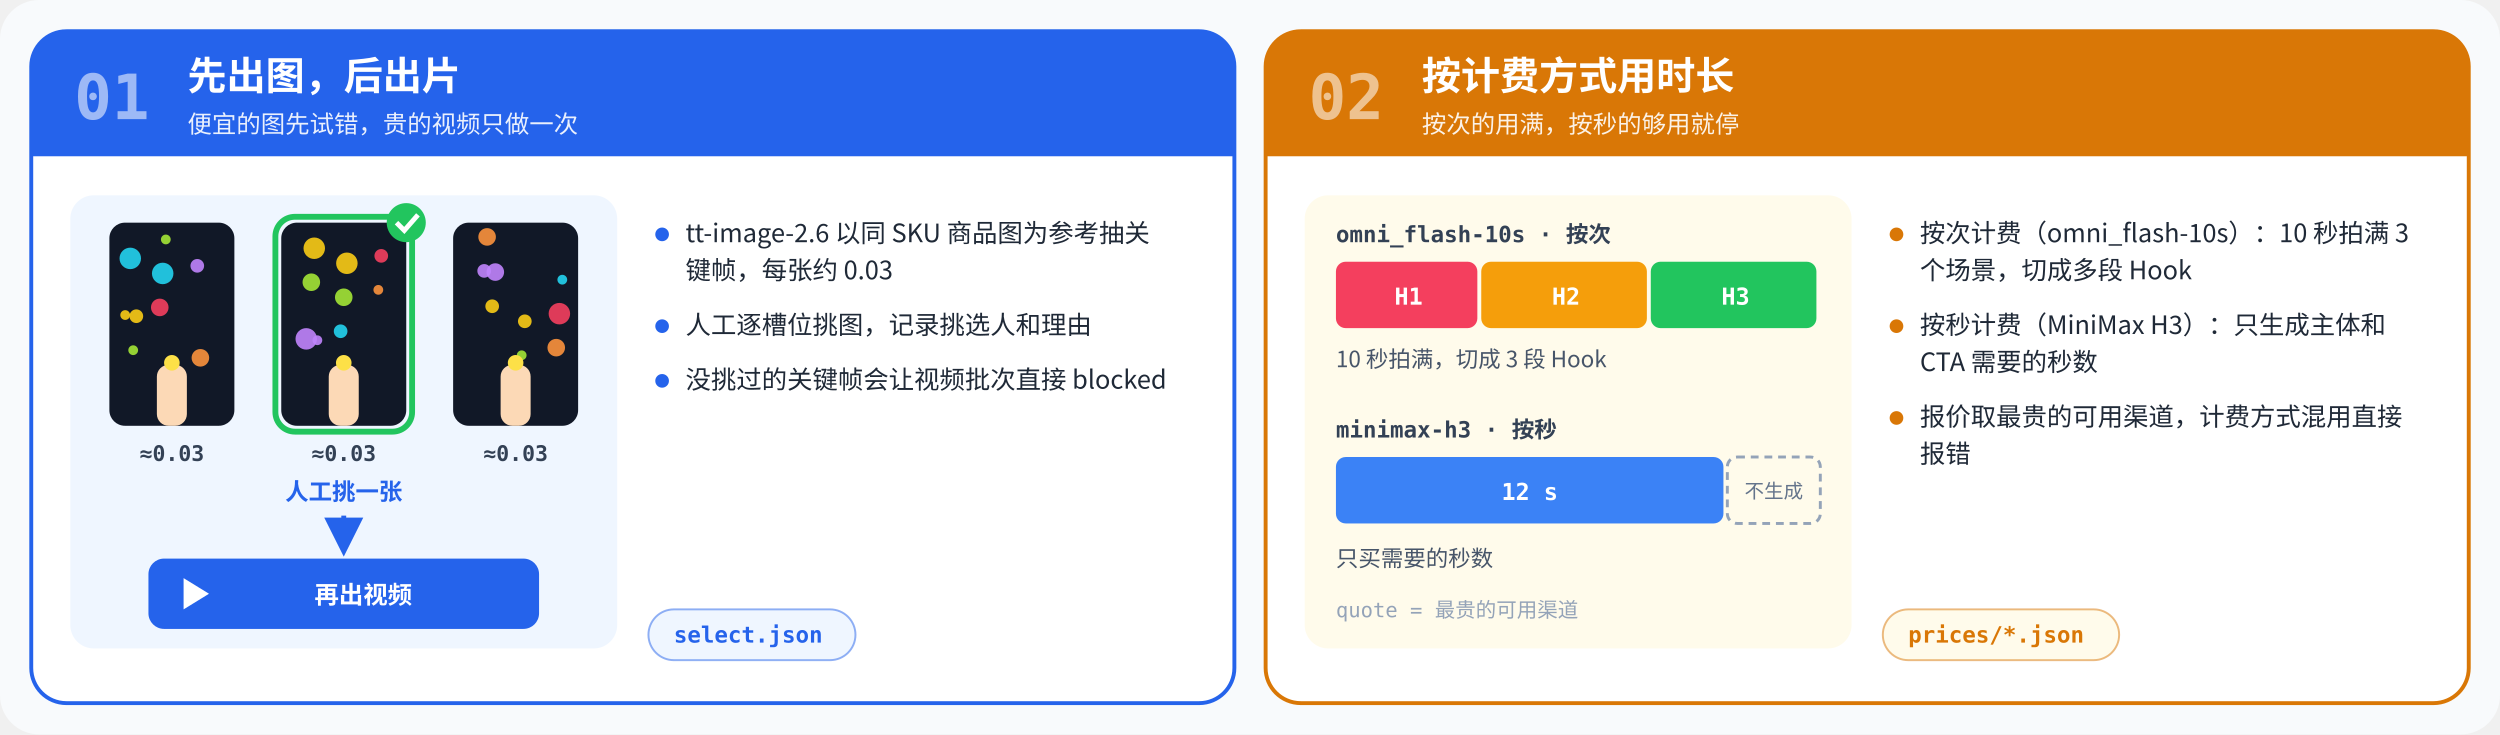
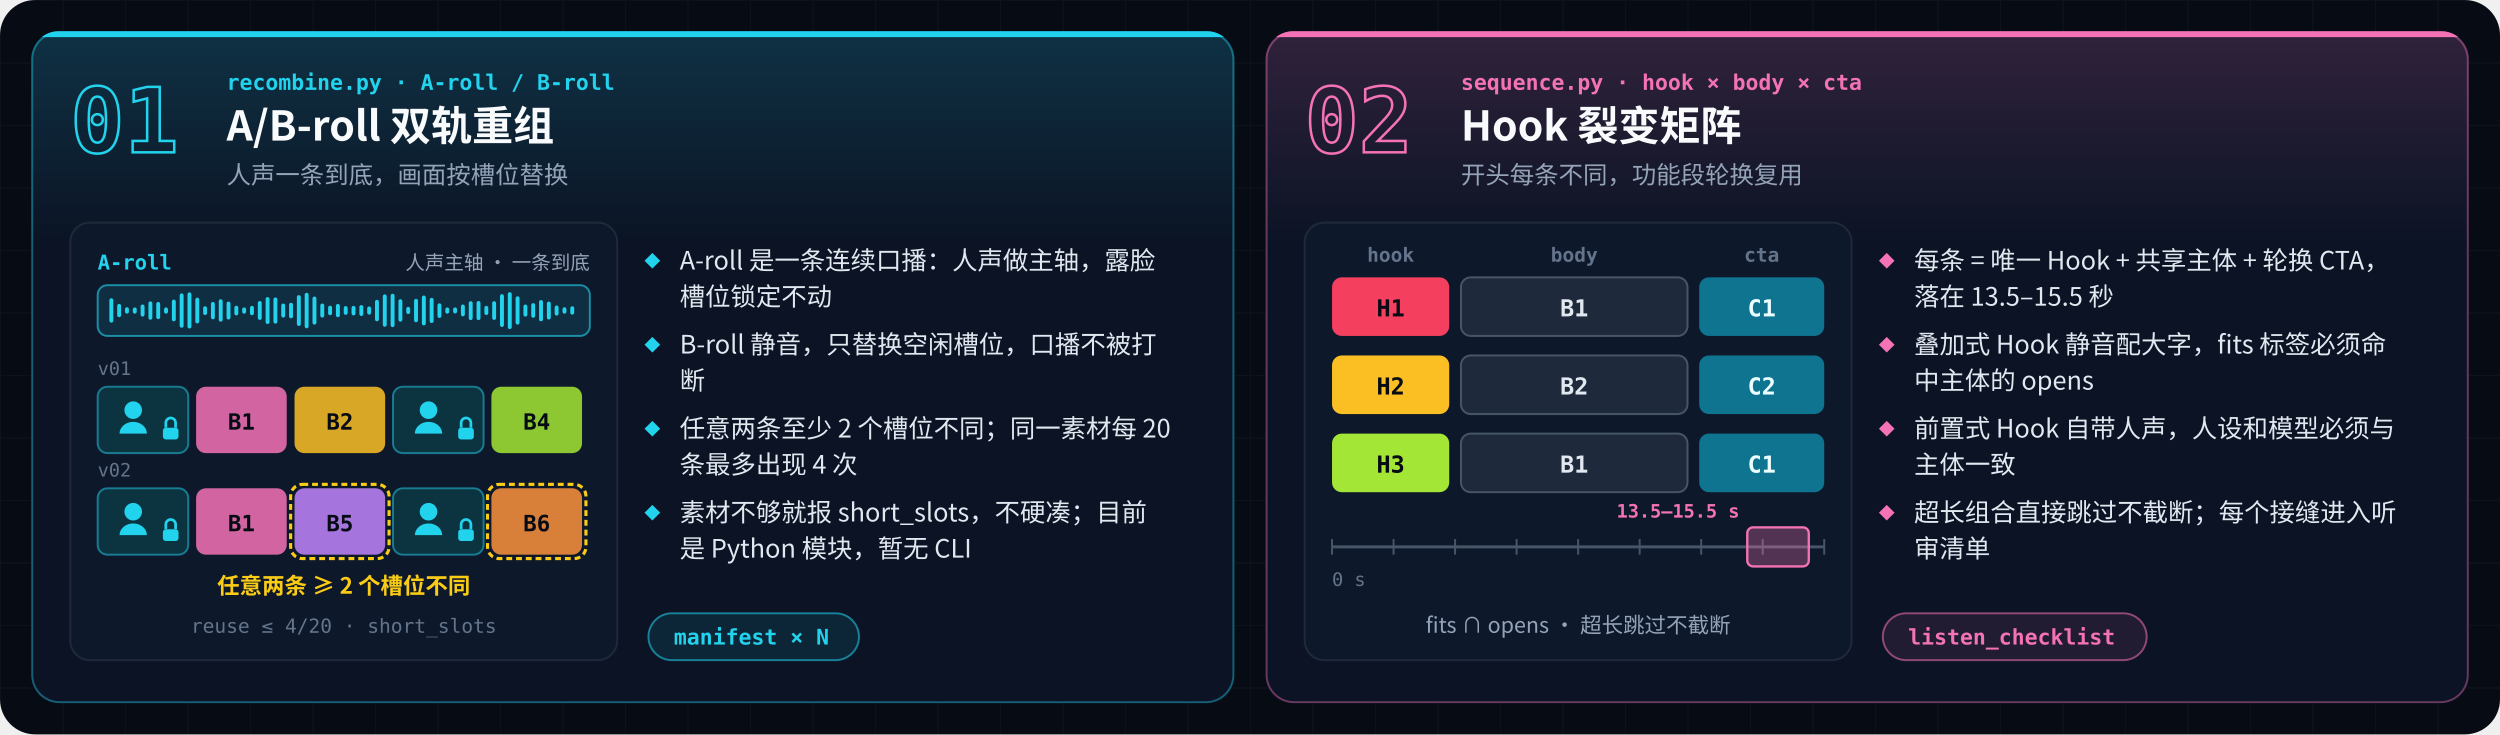
- <svg xmlns="http://www.w3.org/2000/svg" width="1280" height="376" viewBox="0 0 1280 376" role="img" aria-label="亮点 01–02：先出图后出片、按计费方式用时长">
+ <svg xmlns="http://www.w3.org/2000/svg" width="1280" height="376" viewBox="0 0 1280 376" role="img" aria-label="亮点 01–02：A/B-roll 双轨重组、Hook 裂变矩阵">
  <defs>
-     <marker id="ar-2563eb" markerWidth="8" markerHeight="8" refX="6" refY="4" orient="auto">
-       <path d="M0 0 L8 4 L0 8 Z" fill="#2563eb" />
-     </marker>
-     <marker id="ar-d97706" markerWidth="8" markerHeight="8" refX="6" refY="4" orient="auto">
-       <path d="M0 0 L8 4 L0 8 Z" fill="#d97706" />
-     </marker>
-     <marker id="ar-db2777" markerWidth="8" markerHeight="8" refX="6" refY="4" orient="auto">
-       <path d="M0 0 L8 4 L0 8 Z" fill="#db2777" />
-     </marker>
-     <marker id="ar-059669" markerWidth="8" markerHeight="8" refX="6" refY="4" orient="auto">
-       <path d="M0 0 L8 4 L0 8 Z" fill="#059669" />
-     </marker>
-     <marker id="ar-7c3aed" markerWidth="8" markerHeight="8" refX="6" refY="4" orient="auto">
-       <path d="M0 0 L8 4 L0 8 Z" fill="#7c3aed" />
-     </marker>
-     <marker id="ar-dc2626" markerWidth="8" markerHeight="8" refX="6" refY="4" orient="auto">
-       <path d="M0 0 L8 4 L0 8 Z" fill="#dc2626" />
-     </marker>
+     <pattern id="grid" width="32" height="32" patternUnits="userSpaceOnUse">
+       <path d="M32 0H0V32" fill="none" stroke="#fff" stroke-opacity=".035" />
+     </pattern>
+     <linearGradient id="gl1" x1="0" y1="0" x2="0" y2="1">
+       <stop offset="0" stop-color="#22d3ee" stop-opacity=".16" />
+       <stop offset="1" stop-color="#22d3ee" stop-opacity="0" />
+     </linearGradient>
+     <linearGradient id="gl2" x1="0" y1="0" x2="0" y2="1">
+       <stop offset="0" stop-color="#f472b6" stop-opacity=".16" />
+       <stop offset="1" stop-color="#f472b6" stop-opacity="0" />
+     </linearGradient>
+     <linearGradient id="gl3" x1="0" y1="0" x2="0" y2="1">
+       <stop offset="0" stop-color="#fbbf24" stop-opacity=".16" />
+       <stop offset="1" stop-color="#fbbf24" stop-opacity="0" />
+     </linearGradient>
+     <linearGradient id="gl4" x1="0" y1="0" x2="0" y2="1">
+       <stop offset="0" stop-color="#a3e635" stop-opacity=".16" />
+       <stop offset="1" stop-color="#a3e635" stop-opacity="0" />
+     </linearGradient>
+     <linearGradient id="gl5" x1="0" y1="0" x2="0" y2="1">
+       <stop offset="0" stop-color="#c084fc" stop-opacity=".16" />
+       <stop offset="1" stop-color="#c084fc" stop-opacity="0" />
+     </linearGradient>
+     <linearGradient id="gl6" x1="0" y1="0" x2="0" y2="1">
+       <stop offset="0" stop-color="#34d399" stop-opacity=".16" />
+       <stop offset="1" stop-color="#34d399" stop-opacity="0" />
+     </linearGradient>
+     <linearGradient id="gl7" x1="0" y1="0" x2="0" y2="1">
+       <stop offset="0" stop-color="#fb923c" stop-opacity=".16" />
+       <stop offset="1" stop-color="#fb923c" stop-opacity="0" />
+     </linearGradient>
+     <linearGradient id="gl8" x1="0" y1="0" x2="0" y2="1">
+       <stop offset="0" stop-color="#38bdf8" stop-opacity=".16" />
+       <stop offset="1" stop-color="#38bdf8" stop-opacity="0" />
+     </linearGradient>
  </defs>
-   <rect width="1280" height="376" rx="20" fill="#f8fafc" />
+   <rect width="1280" height="376" rx="18" fill="#060b14" />
+   <rect width="1280" height="376" rx="18" fill="url(#grid)" />
  <g transform="translate(16 16)">
-     <rect width="616" height="344" rx="18" fill="#fff" stroke="#2563eb" stroke-width="2" />
-     <clipPath id="hc1">
-       <path d="M18 0H598A18 18 0 0 1 616 18V64H0V18A18 18 0 0 1 18 0Z" />
+     <clipPath id="cl1">
+       <rect width="616" height="344" rx="14" />
    </clipPath>
-     <g clip-path="url(#hc1)">
-       <rect width="616" height="64" fill="#2563eb" />
-     </g>
-     <text x="22" y="45" font-size="32" fill="#fff" font-family="SF Mono,Menlo,Consolas,monospace" font-weight="800" opacity=".55">01</text>
-     <text x="80" y="30" font-size="20" fill="#fff" font-family="PingFang SC,Hiragino Sans GB,Microsoft YaHei,Noto Sans CJK SC,Helvetica Neue,Arial,sans-serif" font-weight="700">先出图，后出片</text>
-     <text x="80" y="52" font-size="12.5" fill="#fff" font-family="PingFang SC,Hiragino Sans GB,Microsoft YaHei,Noto Sans CJK SC,Helvetica Neue,Arial,sans-serif" opacity=".9">便宜的图先试错，贵的视频只做一次</text>
-     <g transform="translate(20 84)">
-       <rect width="280" height="232" rx="12" fill="#eff6ff" />
-       <rect x="20" y="14" width="64" height="104" rx="8" fill="#111827" />
-       <circle cx="30.7" cy="32.3" r="5.5" fill="#22d3ee" opacity=".9" />
-       <circle cx="32.2" cy="79.3" r="2.5" fill="#a3e635" opacity=".9" />
-       <circle cx="33.8" cy="61.9" r="3.5" fill="#facc15" opacity=".9" />
-       <circle cx="65.0" cy="36.1" r="3.5" fill="#c084fc" opacity=".9" />
-       <circle cx="66.6" cy="83.2" r="4.5" fill="#fb923c" opacity=".9" />
-       <circle cx="45.8" cy="57.4" r="4.5" fill="#f43f5e" opacity=".9" />
-       <circle cx="47.3" cy="40.0" r="5.5" fill="#22d3ee" opacity=".9" />
-       <circle cx="48.9" cy="22.6" r="2.5" fill="#a3e635" opacity=".9" />
-       <circle cx="28.1" cy="61.3" r="2.5" fill="#facc15" opacity=".9" />
-       <rect x="44.32" y="86.8" width="15.36" height="31.2" rx="6" fill="#fcd9b6" />
-       <circle cx="52.0" cy="85.76" r="4" fill="#fde047" />
-       <text x="52" y="136" font-size="11" fill="#334155" font-family="SF Mono,Menlo,Consolas,monospace" font-weight="700" text-anchor="middle">≈0.03</text>
-       <rect x="108" y="14" width="64" height="104" rx="8" fill="#111827" />
-       <circle cx="123.4" cy="44.5" r="4.5" fill="#a3e635" opacity=".9" />
-       <circle cx="124.9" cy="27.1" r="5.5" fill="#facc15" opacity=".9" />
-       <circle cx="126.5" cy="74.2" r="2.5" fill="#c084fc" opacity=".9" />
-       <circle cx="157.7" cy="48.4" r="2.5" fill="#fb923c" opacity=".9" />
-       <circle cx="159.2" cy="31.0" r="3.5" fill="#f43f5e" opacity=".9" />
-       <circle cx="138.4" cy="69.6" r="3.5" fill="#22d3ee" opacity=".9" />
-       <circle cx="140.0" cy="52.2" r="4.5" fill="#a3e635" opacity=".9" />
-       <circle cx="141.6" cy="34.8" r="5.5" fill="#facc15" opacity=".9" />
-       <circle cx="120.8" cy="73.5" r="5.5" fill="#c084fc" opacity=".9" />
-       <rect x="132.32" y="86.8" width="15.36" height="31.2" rx="6" fill="#fcd9b6" />
-       <circle cx="140.0" cy="85.76" r="4" fill="#fde047" />
-       <text x="140" y="136" font-size="11" fill="#334155" font-family="SF Mono,Menlo,Consolas,monospace" font-weight="700" text-anchor="middle">≈0.03</text>
-       <rect x="196" y="14" width="64" height="104" rx="8" fill="#111827" />
-       <circle cx="216.0" cy="56.8" r="3.5" fill="#facc15" opacity=".9" />
-       <circle cx="217.6" cy="39.3" r="4.5" fill="#c084fc" opacity=".9" />
-       <circle cx="248.8" cy="78.0" r="4.5" fill="#fb923c" opacity=".9" />
-       <circle cx="250.4" cy="60.6" r="5.5" fill="#f43f5e" opacity=".9" />
-       <circle cx="251.9" cy="43.2" r="2.5" fill="#22d3ee" opacity=".9" />
-       <circle cx="231.1" cy="81.9" r="2.5" fill="#a3e635" opacity=".9" />
-       <circle cx="232.7" cy="64.5" r="3.5" fill="#facc15" opacity=".9" />
-       <circle cx="211.9" cy="38.7" r="3.5" fill="#c084fc" opacity=".9" />
-       <circle cx="213.4" cy="21.3" r="4.5" fill="#fb923c" opacity=".9" />
-       <rect x="220.32" y="86.8" width="15.36" height="31.2" rx="6" fill="#fcd9b6" />
-       <circle cx="228.0" cy="85.76" r="4" fill="#fde047" />
-       <text x="228" y="136" font-size="11" fill="#334155" font-family="SF Mono,Menlo,Consolas,monospace" font-weight="700" text-anchor="middle">≈0.03</text>
-       <rect x="105" y="11" width="70" height="110" rx="10" fill="none" stroke="#22c55e" stroke-width="3" />
-       <circle cx="172" cy="14" r="10" fill="#22c55e" />
-       <path d="M167 14 L171 18 L178 10" stroke="#fff" stroke-width="2.5" fill="none" />
-       <text x="140" y="156" font-size="12" fill="#2563eb" font-family="PingFang SC,Hiragino Sans GB,Microsoft YaHei,Noto Sans CJK SC,Helvetica Neue,Arial,sans-serif" font-weight="700" text-anchor="middle">人工挑一张</text>
-       <line x1="140" y1="164" x2="140" y2="180" stroke="#2563eb" stroke-width="2.5" marker-end="url(#ar-2563eb)" />
-       <rect x="40" y="186" width="200" height="36" rx="8" fill="#2563eb" />
-       <path d="M58 196 L58 212 L71 204 Z" fill="#fff" />
-       <text x="150" y="209" font-size="12.5" fill="#fff" font-family="PingFang SC,Hiragino Sans GB,Microsoft YaHei,Noto Sans CJK SC,Helvetica Neue,Arial,sans-serif" font-weight="700" text-anchor="middle">再出视频</text>
-     </g>
-     <circle cx="323" cy="104.0" r="3.5" fill="#2563eb" />
-     <text x="335" y="108" font-size="13" fill="#1f2937" font-family="PingFang SC,Hiragino Sans GB,Microsoft YaHei,Noto Sans CJK SC,Helvetica Neue,Arial,sans-serif">tt-image-2.6 以同 SKU 商品图为参考抽关</text>
-     <text x="335" y="127" font-size="13" fill="#1f2937" font-family="PingFang SC,Hiragino Sans GB,Microsoft YaHei,Noto Sans CJK SC,Helvetica Neue,Arial,sans-serif">键帧，每张约 0.03</text>
-     <circle cx="323" cy="151.0" r="3.5" fill="#2563eb" />
-     <text x="335" y="155" font-size="13" fill="#1f2937" font-family="PingFang SC,Hiragino Sans GB,Microsoft YaHei,Noto Sans CJK SC,Helvetica Neue,Arial,sans-serif">人工逐槽位挑图，记录挑选人和理由</text>
-     <circle cx="323" cy="179.0" r="3.5" fill="#2563eb" />
-     <text x="335" y="183" font-size="13" fill="#1f2937" font-family="PingFang SC,Hiragino Sans GB,Microsoft YaHei,Noto Sans CJK SC,Helvetica Neue,Arial,sans-serif">没挑过的关键帧会让视频批次直接 blocked</text>
-     <rect x="316" y="296" width="106" height="26" rx="13" fill="#eff6ff" stroke="#2563eb" stroke-opacity=".5" />
-     <text x="329" y="313" font-size="11.5" fill="#2563eb" font-family="SF Mono,Menlo,Consolas,monospace" font-weight="700">select.json</text>
+     <rect width="616" height="344" rx="14" fill="#0b1324" />
+     <g clip-path="url(#cl1)">
+       <rect width="616" height="110" fill="url(#gl1)" />
+       <rect width="616" height="3" fill="#22d3ee" />
+     </g>
+     <rect x=".5" y=".5" width="615" height="343" rx="14" fill="none" stroke="#22d3ee" stroke-opacity=".4" />
+     <text x="20" y="62" font-size="46" fill="none" font-family="SF Mono,Menlo,Consolas,monospace" font-weight="800" stroke="#22d3ee" stroke-width="1.3">01</text>
+     <text x="100" y="30" font-size="11" fill="#22d3ee" font-family="SF Mono,Menlo,Consolas,monospace" font-weight="700">recombine.py · A-roll / B-roll</text>
+     <text x="100" y="56" font-size="21" fill="#f8fafc" font-family="PingFang SC,Hiragino Sans GB,Microsoft YaHei,Noto Sans CJK SC,Helvetica Neue,Arial,sans-serif" font-weight="700">A/B-roll 双轨重组</text>
+     <text x="100" y="78" font-size="12.5" fill="#94a3b8" font-family="PingFang SC,Hiragino Sans GB,Microsoft YaHei,Noto Sans CJK SC,Helvetica Neue,Arial,sans-serif">人声一条到底，画面按槽位替换</text>
+     <g transform="translate(20 98)">
+       <rect width="280" height="224" rx="10" fill="#0e182b" stroke="#1e293b" />
+       <text x="14" y="24" font-size="10.5" fill="#22d3ee" font-family="SF Mono,Menlo,Consolas,monospace" font-weight="700">A-roll</text>
+       <text x="266" y="24" font-size="10" fill="#94a3b8" font-family="PingFang SC,Hiragino Sans GB,Microsoft YaHei,Noto Sans CJK SC,Helvetica Neue,Arial,sans-serif" text-anchor="end">人声主轴 · 一条到底</text>
+       <rect x="14.0" y="32.0" width="252.0" height="26.0" rx="5" fill="#22d3ee" opacity="0.12" />
+       <rect x="14.0" y="32.0" width="252.0" height="26.0" rx="5" fill="none" stroke="#22d3ee" stroke-width="1" stroke-opacity="0.6" />
+       <rect x="20.0" y="38.7" width="2" height="12.5" rx="1" fill="#22d3ee" />
+       <rect x="24.0" y="41.6" width="2" height="6.8" rx="1" fill="#22d3ee" />
+       <rect x="28.0" y="43.3" width="2" height="3.3" rx="1" fill="#22d3ee" />
+       <rect x="32.0" y="43.4" width="2" height="3.2" rx="1" fill="#22d3ee" />
+       <rect x="36.0" y="41.9" width="2" height="6.2" rx="1" fill="#22d3ee" />
+       <rect x="40.0" y="40.3" width="2" height="9.4" rx="1" fill="#22d3ee" />
+       <rect x="44.0" y="40.6" width="2" height="8.8" rx="1" fill="#22d3ee" />
+       <rect x="48.0" y="43.4" width="2" height="3.2" rx="1" fill="#22d3ee" />
+       <rect x="52.0" y="39.4" width="2" height="11.1" rx="1" fill="#22d3ee" />
+       <rect x="56.0" y="36.2" width="2" height="17.6" rx="1" fill="#22d3ee" />
+       <rect x="60.0" y="35.7" width="2" height="18.5" rx="1" fill="#22d3ee" />
+       <rect x="64.0" y="38.4" width="2" height="13.2" rx="1" fill="#22d3ee" />
+       <rect x="68.0" y="42.8" width="2" height="4.5" rx="1" fill="#22d3ee" />
+       <rect x="72.0" y="40.6" width="2" height="8.9" rx="1" fill="#22d3ee" />
+       <rect x="76.0" y="39.2" width="2" height="11.5" rx="1" fill="#22d3ee" />
+       <rect x="80.0" y="40.4" width="2" height="9.2" rx="1" fill="#22d3ee" />
+       <rect x="84.0" y="42.5" width="2" height="5.0" rx="1" fill="#22d3ee" />
+       <rect x="88.0" y="43.4" width="2" height="3.2" rx="1" fill="#22d3ee" />
+       <rect x="92.0" y="42.6" width="2" height="4.8" rx="1" fill="#22d3ee" />
+       <rect x="96.0" y="40.1" width="2" height="9.7" rx="1" fill="#22d3ee" />
+       <rect x="100.0" y="38.1" width="2" height="13.8" rx="1" fill="#22d3ee" />
+       <rect x="104.0" y="38.3" width="2" height="13.4" rx="1" fill="#22d3ee" />
+       <rect x="108.0" y="41.4" width="2" height="7.2" rx="1" fill="#22d3ee" />
+       <rect x="112.0" y="41.0" width="2" height="8.0" rx="1" fill="#22d3ee" />
+       <rect x="116.0" y="37.1" width="2" height="15.8" rx="1" fill="#22d3ee" />
+       <rect x="120.0" y="35.9" width="2" height="18.2" rx="1" fill="#22d3ee" />
+       <rect x="124.0" y="37.8" width="2" height="14.4" rx="1" fill="#22d3ee" />
+       <rect x="128.0" y="41.4" width="2" height="7.2" rx="1" fill="#22d3ee" />
+       <rect x="132.0" y="42.5" width="2" height="4.9" rx="1" fill="#22d3ee" />
+       <rect x="136.0" y="41.6" width="2" height="6.8" rx="1" fill="#22d3ee" />
+       <rect x="140.0" y="42.7" width="2" height="4.5" rx="1" fill="#22d3ee" />
+       <rect x="144.0" y="42.6" width="2" height="4.9" rx="1" fill="#22d3ee" />
+       <rect x="148.0" y="42.2" width="2" height="5.6" rx="1" fill="#22d3ee" />
+       <rect x="152.0" y="42.9" width="2" height="4.2" rx="1" fill="#22d3ee" />
+       <rect x="156.0" y="39.5" width="2" height="11.0" rx="1" fill="#22d3ee" />
+       <rect x="160.0" y="36.7" width="2" height="16.6" rx="1" fill="#22d3ee" />
+       <rect x="164.0" y="36.4" width="2" height="17.1" rx="1" fill="#22d3ee" />
+       <rect x="168.0" y="39.2" width="2" height="11.5" rx="1" fill="#22d3ee" />
+       <rect x="172.0" y="43.1" width="2" height="3.7" rx="1" fill="#22d3ee" />
+       <rect x="176.0" y="39.0" width="2" height="12.0" rx="1" fill="#22d3ee" />
+       <rect x="180.0" y="37.3" width="2" height="15.3" rx="1" fill="#22d3ee" />
+       <rect x="184.0" y="38.5" width="2" height="12.9" rx="1" fill="#22d3ee" />
+       <rect x="188.0" y="41.3" width="2" height="7.5" rx="1" fill="#22d3ee" />
+       <rect x="192.0" y="43.4" width="2" height="3.2" rx="1" fill="#22d3ee" />
+       <rect x="196.0" y="43.4" width="2" height="3.1" rx="1" fill="#22d3ee" />
+       <rect x="200.0" y="41.9" width="2" height="6.1" rx="1" fill="#22d3ee" />
+       <rect x="204.0" y="40.2" width="2" height="9.7" rx="1" fill="#22d3ee" />
+       <rect x="208.0" y="40.1" width="2" height="9.8" rx="1" fill="#22d3ee" />
+       <rect x="212.0" y="42.6" width="2" height="4.7" rx="1" fill="#22d3ee" />
+       <rect x="216.0" y="40.2" width="2" height="9.6" rx="1" fill="#22d3ee" />
+       <rect x="220.0" y="36.6" width="2" height="16.8" rx="1" fill="#22d3ee" />
+       <rect x="224.0" y="35.6" width="2" height="18.9" rx="1" fill="#22d3ee" />
+       <rect x="228.0" y="37.7" width="2" height="14.5" rx="1" fill="#22d3ee" />
+       <rect x="232.0" y="41.9" width="2" height="6.2" rx="1" fill="#22d3ee" />
+       <rect x="236.0" y="41.2" width="2" height="7.5" rx="1" fill="#22d3ee" />
+       <rect x="240.0" y="39.6" width="2" height="10.9" rx="1" fill="#22d3ee" />
+       <rect x="244.0" y="40.4" width="2" height="9.2" rx="1" fill="#22d3ee" />
+       <rect x="248.0" y="42.4" width="2" height="5.2" rx="1" fill="#22d3ee" />
+       <rect x="252.0" y="43.3" width="2" height="3.3" rx="1" fill="#22d3ee" />
+       <rect x="256.0" y="42.8" width="2" height="4.3" rx="1" fill="#22d3ee" />
+       <text x="14" y="78" font-size="9.5" fill="#64748b" font-family="SF Mono,Menlo,Consolas,monospace">v01</text>
+       <rect x="14.0" y="84.0" width="46.4" height="34.0" rx="5" fill="#0c3440" stroke="#22d3ee" stroke-width="1" stroke-opacity="0.5" />
+       <circle cx="32.2" cy="96.0" r="4.5" fill="#22d3ee" />
+       <path d="M25.2 108.0 a7 6 0 0 1 14 0 z" fill="#22d3ee" />
+       <rect x="47.4" y="105.0" width="8" height="6" rx="1.5" fill="#22d3ee" />
+       <path d="M48.9 105.0 v-2.5 a2.5 2.5 0 0 1 5 0 v2.5" stroke="#22d3ee" stroke-width="1.4" fill="none" />
+       <rect x="64.4" y="84.0" width="46.4" height="34.0" rx="5" fill="#f472b6" opacity="0.85" />
+       <text x="87.6" y="106" font-size="11.5" fill="#060b14" font-family="SF Mono,Menlo,Consolas,monospace" font-weight="800" text-anchor="middle">B1</text>
+       <rect x="114.8" y="84.0" width="46.4" height="34.0" rx="5" fill="#fbbf24" opacity="0.85" />
+       <text x="138.0" y="106" font-size="11.5" fill="#060b14" font-family="SF Mono,Menlo,Consolas,monospace" font-weight="800" text-anchor="middle">B2</text>
+       <rect x="165.2" y="84.0" width="46.4" height="34.0" rx="5" fill="#0c3440" stroke="#22d3ee" stroke-width="1" stroke-opacity="0.5" />
+       <circle cx="183.4" cy="96.0" r="4.5" fill="#22d3ee" />
+       <path d="M176.4 108.0 a7 6 0 0 1 14 0 z" fill="#22d3ee" />
+       <rect x="198.6" y="105.0" width="8" height="6" rx="1.5" fill="#22d3ee" />
+       <path d="M200.1 105.0 v-2.5 a2.5 2.5 0 0 1 5 0 v2.5" stroke="#22d3ee" stroke-width="1.4" fill="none" />
+       <rect x="215.6" y="84.0" width="46.4" height="34.0" rx="5" fill="#a3e635" opacity="0.85" />
+       <text x="238.8" y="106" font-size="11.5" fill="#060b14" font-family="SF Mono,Menlo,Consolas,monospace" font-weight="800" text-anchor="middle">B4</text>
+       <text x="14" y="130" font-size="9.5" fill="#64748b" font-family="SF Mono,Menlo,Consolas,monospace">v02</text>
+       <rect x="14.0" y="136.0" width="46.4" height="34.0" rx="5" fill="#0c3440" stroke="#22d3ee" stroke-width="1" stroke-opacity="0.5" />
+       <circle cx="32.2" cy="148.0" r="4.5" fill="#22d3ee" />
+       <path d="M25.2 160.0 a7 6 0 0 1 14 0 z" fill="#22d3ee" />
+       <rect x="47.4" y="157.0" width="8" height="6" rx="1.5" fill="#22d3ee" />
+       <path d="M48.9 157.0 v-2.5 a2.5 2.5 0 0 1 5 0 v2.5" stroke="#22d3ee" stroke-width="1.4" fill="none" />
+       <rect x="64.4" y="136.0" width="46.4" height="34.0" rx="5" fill="#f472b6" opacity="0.85" />
+       <text x="87.6" y="158" font-size="11.5" fill="#060b14" font-family="SF Mono,Menlo,Consolas,monospace" font-weight="800" text-anchor="middle">B1</text>
+       <rect x="114.8" y="136.0" width="46.4" height="34.0" rx="5" fill="#c084fc" opacity="0.85" />
+       <text x="138.0" y="158" font-size="11.5" fill="#060b14" font-family="SF Mono,Menlo,Consolas,monospace" font-weight="800" text-anchor="middle">B5</text>
+       <rect x="112.8" y="134.0" width="50.4" height="38.0" rx="6" fill="none" stroke="#facc15" stroke-width="1.6" stroke-dasharray="3 2" />
+       <rect x="165.2" y="136.0" width="46.4" height="34.0" rx="5" fill="#0c3440" stroke="#22d3ee" stroke-width="1" stroke-opacity="0.5" />
+       <circle cx="183.4" cy="148.0" r="4.5" fill="#22d3ee" />
+       <path d="M176.4 160.0 a7 6 0 0 1 14 0 z" fill="#22d3ee" />
+       <rect x="198.6" y="157.0" width="8" height="6" rx="1.5" fill="#22d3ee" />
+       <path d="M200.1 157.0 v-2.5 a2.5 2.5 0 0 1 5 0 v2.5" stroke="#22d3ee" stroke-width="1.4" fill="none" />
+       <rect x="215.6" y="136.0" width="46.4" height="34.0" rx="5" fill="#fb923c" opacity="0.85" />
+       <text x="238.8" y="158" font-size="11.5" fill="#060b14" font-family="SF Mono,Menlo,Consolas,monospace" font-weight="800" text-anchor="middle">B6</text>
+       <rect x="213.6" y="134.0" width="50.4" height="38.0" rx="6" fill="none" stroke="#facc15" stroke-width="1.6" stroke-dasharray="3 2" />
+       <text x="140" y="190" font-size="11.5" fill="#facc15" font-family="PingFang SC,Hiragino Sans GB,Microsoft YaHei,Noto Sans CJK SC,Helvetica Neue,Arial,sans-serif" font-weight="700" text-anchor="middle">任意两条 ≥ 2 个槽位不同</text>
+       <text x="140" y="210" font-size="10" fill="#64748b" font-family="SF Mono,Menlo,Consolas,monospace" text-anchor="middle">reuse ≤ 4/20 · short_slots</text>
+     </g>
+     <path d="M318 113.5 l4 4 l-4 4 l-4 -4 z" fill="#22d3ee" />
+     <text x="332" y="122" font-size="13" fill="#e2e8f0" font-family="PingFang SC,Hiragino Sans GB,Microsoft YaHei,Noto Sans CJK SC,Helvetica Neue,Arial,sans-serif">A-roll 是一条连续口播：人声做主轴，露脸</text>
+     <text x="332" y="140.5" font-size="13" fill="#e2e8f0" font-family="PingFang SC,Hiragino Sans GB,Microsoft YaHei,Noto Sans CJK SC,Helvetica Neue,Arial,sans-serif">槽位锁定不动</text>
+     <path d="M318 156.5 l4 4 l-4 4 l-4 -4 z" fill="#22d3ee" />
+     <text x="332" y="165.0" font-size="13" fill="#e2e8f0" font-family="PingFang SC,Hiragino Sans GB,Microsoft YaHei,Noto Sans CJK SC,Helvetica Neue,Arial,sans-serif">B-roll 静音，只替换空闲槽位，口播不被打</text>
+     <text x="332" y="183.5" font-size="13" fill="#e2e8f0" font-family="PingFang SC,Hiragino Sans GB,Microsoft YaHei,Noto Sans CJK SC,Helvetica Neue,Arial,sans-serif">断</text>
+     <path d="M318 199.5 l4 4 l-4 4 l-4 -4 z" fill="#22d3ee" />
+     <text x="332" y="208.0" font-size="13" fill="#e2e8f0" font-family="PingFang SC,Hiragino Sans GB,Microsoft YaHei,Noto Sans CJK SC,Helvetica Neue,Arial,sans-serif">任意两条至少 2 个槽位不同；同一素材每 20</text>
+     <text x="332" y="226.5" font-size="13" fill="#e2e8f0" font-family="PingFang SC,Hiragino Sans GB,Microsoft YaHei,Noto Sans CJK SC,Helvetica Neue,Arial,sans-serif">条最多出现 4 次</text>
+     <path d="M318 242.5 l4 4 l-4 4 l-4 -4 z" fill="#22d3ee" />
+     <text x="332" y="251.0" font-size="13" fill="#e2e8f0" font-family="PingFang SC,Hiragino Sans GB,Microsoft YaHei,Noto Sans CJK SC,Helvetica Neue,Arial,sans-serif">素材不够就报 short_slots，不硬凑；目前</text>
+     <text x="332" y="269.5" font-size="13" fill="#e2e8f0" font-family="PingFang SC,Hiragino Sans GB,Microsoft YaHei,Noto Sans CJK SC,Helvetica Neue,Arial,sans-serif">是 Python 模块，暂无 CLI</text>
+     <rect x="316.0" y="298.0" width="107.8" height="24.0" rx="12" fill="#22d3ee" opacity="0.1" />
+     <rect x="316.0" y="298.0" width="107.8" height="24.0" rx="12" fill="none" stroke="#22d3ee" stroke-width="1" stroke-opacity="0.55" />
+     <text x="329" y="314" font-size="11" fill="#22d3ee" font-family="SF Mono,Menlo,Consolas,monospace" font-weight="700">manifest × N</text>
  </g>
  <g transform="translate(648 16)">
-     <rect width="616" height="344" rx="18" fill="#fff" stroke="#d97706" stroke-width="2" />
-     <clipPath id="hc2">
-       <path d="M18 0H598A18 18 0 0 1 616 18V64H0V18A18 18 0 0 1 18 0Z" />
+     <clipPath id="cl2">
+       <rect width="616" height="344" rx="14" />
    </clipPath>
-     <g clip-path="url(#hc2)">
-       <rect width="616" height="64" fill="#d97706" />
-     </g>
-     <text x="22" y="45" font-size="32" fill="#fff" font-family="SF Mono,Menlo,Consolas,monospace" font-weight="800" opacity=".55">02</text>
-     <text x="80" y="30" font-size="20" fill="#fff" font-family="PingFang SC,Hiragino Sans GB,Microsoft YaHei,Noto Sans CJK SC,Helvetica Neue,Arial,sans-serif" font-weight="700">按计费方式用时长</text>
-     <text x="80" y="52" font-size="12.5" fill="#fff" font-family="PingFang SC,Hiragino Sans GB,Microsoft YaHei,Noto Sans CJK SC,Helvetica Neue,Arial,sans-serif" opacity=".9">按次的用满，按秒的够用就停</text>
-     <g transform="translate(20 84)">
-       <rect width="280" height="232" rx="12" fill="#fffbeb" />
-       <text x="16" y="24" font-size="11.5" fill="#334155" font-family="SF Mono,Menlo,Consolas,monospace" font-weight="700">omni_flash-10s · 按次</text>
-       <rect x="16.0" y="34" width="72.4" height="34" rx="5" fill="#f43f5e" />
-       <text x="53.2" y="56" font-size="12" fill="#fff" font-family="SF Mono,Menlo,Consolas,monospace" font-weight="800" text-anchor="middle">H1</text>
-       <rect x="90.4" y="34" width="84.8" height="34" rx="5" fill="#f59e0b" />
-       <text x="133.8" y="56" font-size="12" fill="#fff" font-family="SF Mono,Menlo,Consolas,monospace" font-weight="800" text-anchor="middle">H2</text>
-       <rect x="177.2" y="34" width="84.8" height="34" rx="5" fill="#22c55e" />
-       <text x="220.6" y="56" font-size="12" fill="#fff" font-family="SF Mono,Menlo,Consolas,monospace" font-weight="800" text-anchor="middle">H3</text>
-       <text x="16" y="88" font-size="11.5" fill="#475569" font-family="PingFang SC,Hiragino Sans GB,Microsoft YaHei,Noto Sans CJK SC,Helvetica Neue,Arial,sans-serif">10 秒拍满，切成 3 段 Hook</text>
-       <text x="16" y="124" font-size="11.5" fill="#334155" font-family="SF Mono,Menlo,Consolas,monospace" font-weight="700">minimax-h3 · 按秒</text>
-       <rect x="16" y="134" width="198.4" height="34" rx="5" fill="#3b82f6" />
-       <text x="115.2" y="156" font-size="12" fill="#fff" font-family="SF Mono,Menlo,Consolas,monospace" font-weight="800" text-anchor="middle">12 s</text>
-       <rect x="216.4" y="134" width="47.6" height="34" rx="5" fill="none" stroke="#94a3b8" stroke-width="1.5" stroke-dasharray="4 3" />
-       <text x="240.2" y="155" font-size="10" fill="#64748b" font-family="PingFang SC,Hiragino Sans GB,Microsoft YaHei,Noto Sans CJK SC,Helvetica Neue,Arial,sans-serif" text-anchor="middle">不生成</text>
-       <text x="16" y="190" font-size="11.5" fill="#475569" font-family="PingFang SC,Hiragino Sans GB,Microsoft YaHei,Noto Sans CJK SC,Helvetica Neue,Arial,sans-serif">只买需要的秒数</text>
-       <text x="16" y="216" font-size="10.5" fill="#94a3b8" font-family="SF Mono,Menlo,Consolas,monospace">quote = 最贵的可用渠道</text>
-     </g>
-     <circle cx="323" cy="104.0" r="3.5" fill="#d97706" />
-     <text x="335" y="108" font-size="13" fill="#1f2937" font-family="PingFang SC,Hiragino Sans GB,Microsoft YaHei,Noto Sans CJK SC,Helvetica Neue,Arial,sans-serif">按次计费（omni_flash-10s）：10 秒拍满 3</text>
-     <text x="335" y="127" font-size="13" fill="#1f2937" font-family="PingFang SC,Hiragino Sans GB,Microsoft YaHei,Noto Sans CJK SC,Helvetica Neue,Arial,sans-serif">个场景，切成多段 Hook</text>
-     <circle cx="323" cy="151.0" r="3.5" fill="#d97706" />
-     <text x="335" y="155" font-size="13" fill="#1f2937" font-family="PingFang SC,Hiragino Sans GB,Microsoft YaHei,Noto Sans CJK SC,Helvetica Neue,Arial,sans-serif">按秒计费（MiniMax H3）：只生成主体和</text>
-     <text x="335" y="174" font-size="13" fill="#1f2937" font-family="PingFang SC,Hiragino Sans GB,Microsoft YaHei,Noto Sans CJK SC,Helvetica Neue,Arial,sans-serif">CTA 需要的秒数</text>
-     <circle cx="323" cy="198.0" r="3.5" fill="#d97706" />
-     <text x="335" y="202" font-size="13" fill="#1f2937" font-family="PingFang SC,Hiragino Sans GB,Microsoft YaHei,Noto Sans CJK SC,Helvetica Neue,Arial,sans-serif">报价取最贵的可用渠道，计费方式混用直接</text>
-     <text x="335" y="221" font-size="13" fill="#1f2937" font-family="PingFang SC,Hiragino Sans GB,Microsoft YaHei,Noto Sans CJK SC,Helvetica Neue,Arial,sans-serif">报错</text>
-     <rect x="316" y="296" width="121" height="26" rx="13" fill="#fffbeb" stroke="#d97706" stroke-opacity=".5" />
-     <text x="329" y="313" font-size="11.5" fill="#d97706" font-family="SF Mono,Menlo,Consolas,monospace" font-weight="700">prices/*.json</text>
+     <rect width="616" height="344" rx="14" fill="#0b1324" />
+     <g clip-path="url(#cl2)">
+       <rect width="616" height="110" fill="url(#gl2)" />
+       <rect width="616" height="3" fill="#f472b6" />
+     </g>
+     <rect x=".5" y=".5" width="615" height="343" rx="14" fill="none" stroke="#f472b6" stroke-opacity=".4" />
+     <text x="20" y="62" font-size="46" fill="none" font-family="SF Mono,Menlo,Consolas,monospace" font-weight="800" stroke="#f472b6" stroke-width="1.3">02</text>
+     <text x="100" y="30" font-size="11" fill="#f472b6" font-family="SF Mono,Menlo,Consolas,monospace" font-weight="700">sequence.py · hook × body × cta</text>
+     <text x="100" y="56" font-size="21" fill="#f8fafc" font-family="PingFang SC,Hiragino Sans GB,Microsoft YaHei,Noto Sans CJK SC,Helvetica Neue,Arial,sans-serif" font-weight="700">Hook 裂变矩阵</text>
+     <text x="100" y="78" font-size="12.5" fill="#94a3b8" font-family="PingFang SC,Hiragino Sans GB,Microsoft YaHei,Noto Sans CJK SC,Helvetica Neue,Arial,sans-serif">开头每条不同，功能段轮换复用</text>
+     <g transform="translate(20 98)">
+       <rect width="280" height="224" rx="10" fill="#0e182b" stroke="#1e293b" />
+       <text x="44" y="20" font-size="10" fill="#64748b" font-family="SF Mono,Menlo,Consolas,monospace" font-weight="700" text-anchor="middle">hook</text>
+       <text x="138" y="20" font-size="10" fill="#64748b" font-family="SF Mono,Menlo,Consolas,monospace" font-weight="700" text-anchor="middle">body</text>
+       <text x="234" y="20" font-size="10" fill="#64748b" font-family="SF Mono,Menlo,Consolas,monospace" font-weight="700" text-anchor="middle">cta</text>
+       <rect x="14.0" y="28.0" width="60.0" height="30.0" rx="5" fill="#f43f5e" />
+       <text x="44" y="48" font-size="12" fill="#060b14" font-family="SF Mono,Menlo,Consolas,monospace" font-weight="800" text-anchor="middle">H1</text>
+       <rect x="80.0" y="28.0" width="116.0" height="30.0" rx="5" fill="#1e293b" stroke="#475569" stroke-width="1" />
+       <text x="138" y="48" font-size="12" fill="#e2e8f0" font-family="SF Mono,Menlo,Consolas,monospace" font-weight="800" text-anchor="middle">B1</text>
+       <rect x="202.0" y="28.0" width="64.0" height="30.0" rx="5" fill="#0e7490" />
+       <text x="234" y="48" font-size="12" fill="#ecfeff" font-family="SF Mono,Menlo,Consolas,monospace" font-weight="800" text-anchor="middle">C1</text>
+       <rect x="14.0" y="68.0" width="60.0" height="30.0" rx="5" fill="#fbbf24" />
+       <text x="44" y="88" font-size="12" fill="#060b14" font-family="SF Mono,Menlo,Consolas,monospace" font-weight="800" text-anchor="middle">H2</text>
+       <rect x="80.0" y="68.0" width="116.0" height="30.0" rx="5" fill="#1e293b" stroke="#475569" stroke-width="1" />
+       <text x="138" y="88" font-size="12" fill="#e2e8f0" font-family="SF Mono,Menlo,Consolas,monospace" font-weight="800" text-anchor="middle">B2</text>
+       <rect x="202.0" y="68.0" width="64.0" height="30.0" rx="5" fill="#0e7490" />
+       <text x="234" y="88" font-size="12" fill="#ecfeff" font-family="SF Mono,Menlo,Consolas,monospace" font-weight="800" text-anchor="middle">C2</text>
+       <rect x="14.0" y="108.0" width="60.0" height="30.0" rx="5" fill="#a3e635" />
+       <text x="44" y="128" font-size="12" fill="#060b14" font-family="SF Mono,Menlo,Consolas,monospace" font-weight="800" text-anchor="middle">H3</text>
+       <rect x="80.0" y="108.0" width="116.0" height="30.0" rx="5" fill="#1e293b" stroke="#475569" stroke-width="1" />
+       <text x="138" y="128" font-size="12" fill="#e2e8f0" font-family="SF Mono,Menlo,Consolas,monospace" font-weight="800" text-anchor="middle">B1</text>
+       <rect x="202.0" y="108.0" width="64.0" height="30.0" rx="5" fill="#0e7490" />
+       <text x="234" y="128" font-size="12" fill="#ecfeff" font-family="SF Mono,Menlo,Consolas,monospace" font-weight="800" text-anchor="middle">C1</text>
+       <line x1="14" y1="166" x2="266" y2="166" stroke="#475569" stroke-width="1.5" />
+       <line x1="14.0" y1="162" x2="14.0" y2="170" stroke="#475569" />
+       <line x1="45.5" y1="162" x2="45.5" y2="170" stroke="#475569" />
+       <line x1="77.0" y1="162" x2="77.0" y2="170" stroke="#475569" />
+       <line x1="108.5" y1="162" x2="108.5" y2="170" stroke="#475569" />
+       <line x1="140.0" y1="162" x2="140.0" y2="170" stroke="#475569" />
+       <line x1="171.5" y1="162" x2="171.5" y2="170" stroke="#475569" />
+       <line x1="203.0" y1="162" x2="203.0" y2="170" stroke="#475569" />
+       <line x1="234.5" y1="162" x2="234.5" y2="170" stroke="#475569" />
+       <line x1="266.0" y1="162" x2="266.0" y2="170" stroke="#475569" />
+       <rect x="226.6" y="156.0" width="31.5" height="20.0" rx="3" fill="#f472b6" opacity="0.3" />
+       <rect x="226.6" y="156.0" width="31.5" height="20.0" rx="3" fill="none" stroke="#f472b6" stroke-width="1.2" />
+       <text x="14" y="186" font-size="9.5" fill="#64748b" font-family="SF Mono,Menlo,Consolas,monospace">0 s</text>
+       <text x="222.6" y="151" font-size="9.5" fill="#f472b6" font-family="SF Mono,Menlo,Consolas,monospace" font-weight="700" text-anchor="end">13.5–15.5 s</text>
+       <text x="140" y="210" font-size="11" fill="#94a3b8" font-family="PingFang SC,Hiragino Sans GB,Microsoft YaHei,Noto Sans CJK SC,Helvetica Neue,Arial,sans-serif" text-anchor="middle">fits ∩ opens · 超长跳过不截断</text>
+     </g>
+     <path d="M318 113.5 l4 4 l-4 4 l-4 -4 z" fill="#f472b6" />
+     <text x="332" y="122" font-size="13" fill="#e2e8f0" font-family="PingFang SC,Hiragino Sans GB,Microsoft YaHei,Noto Sans CJK SC,Helvetica Neue,Arial,sans-serif">每条 = 唯一 Hook + 共享主体 + 轮换 CTA，</text>
+     <text x="332" y="140.5" font-size="13" fill="#e2e8f0" font-family="PingFang SC,Hiragino Sans GB,Microsoft YaHei,Noto Sans CJK SC,Helvetica Neue,Arial,sans-serif">落在 13.5–15.5 秒</text>
+     <path d="M318 156.5 l4 4 l-4 4 l-4 -4 z" fill="#f472b6" />
+     <text x="332" y="165.0" font-size="13" fill="#e2e8f0" font-family="PingFang SC,Hiragino Sans GB,Microsoft YaHei,Noto Sans CJK SC,Helvetica Neue,Arial,sans-serif">叠加式 Hook 静音配大字，fits 标签必须命</text>
+     <text x="332" y="183.5" font-size="13" fill="#e2e8f0" font-family="PingFang SC,Hiragino Sans GB,Microsoft YaHei,Noto Sans CJK SC,Helvetica Neue,Arial,sans-serif">中主体的 opens</text>
+     <path d="M318 199.5 l4 4 l-4 4 l-4 -4 z" fill="#f472b6" />
+     <text x="332" y="208.0" font-size="13" fill="#e2e8f0" font-family="PingFang SC,Hiragino Sans GB,Microsoft YaHei,Noto Sans CJK SC,Helvetica Neue,Arial,sans-serif">前置式 Hook 自带人声，人设和模型必须与</text>
+     <text x="332" y="226.5" font-size="13" fill="#e2e8f0" font-family="PingFang SC,Hiragino Sans GB,Microsoft YaHei,Noto Sans CJK SC,Helvetica Neue,Arial,sans-serif">主体一致</text>
+     <path d="M318 242.5 l4 4 l-4 4 l-4 -4 z" fill="#f472b6" />
+     <text x="332" y="251.0" font-size="13" fill="#e2e8f0" font-family="PingFang SC,Hiragino Sans GB,Microsoft YaHei,Noto Sans CJK SC,Helvetica Neue,Arial,sans-serif">超长组合直接跳过不截断；每个接缝进入听</text>
+     <text x="332" y="269.5" font-size="13" fill="#e2e8f0" font-family="PingFang SC,Hiragino Sans GB,Microsoft YaHei,Noto Sans CJK SC,Helvetica Neue,Arial,sans-serif">审清单</text>
+     <rect x="316.0" y="298.0" width="135.1" height="24.0" rx="12" fill="#f472b6" opacity="0.1" />
+     <rect x="316.0" y="298.0" width="135.1" height="24.0" rx="12" fill="none" stroke="#f472b6" stroke-width="1" stroke-opacity="0.55" />
+     <text x="329" y="314" font-size="11" fill="#f472b6" font-family="SF Mono,Menlo,Consolas,monospace" font-weight="700">listen_checklist</text>
  </g>
</svg>
